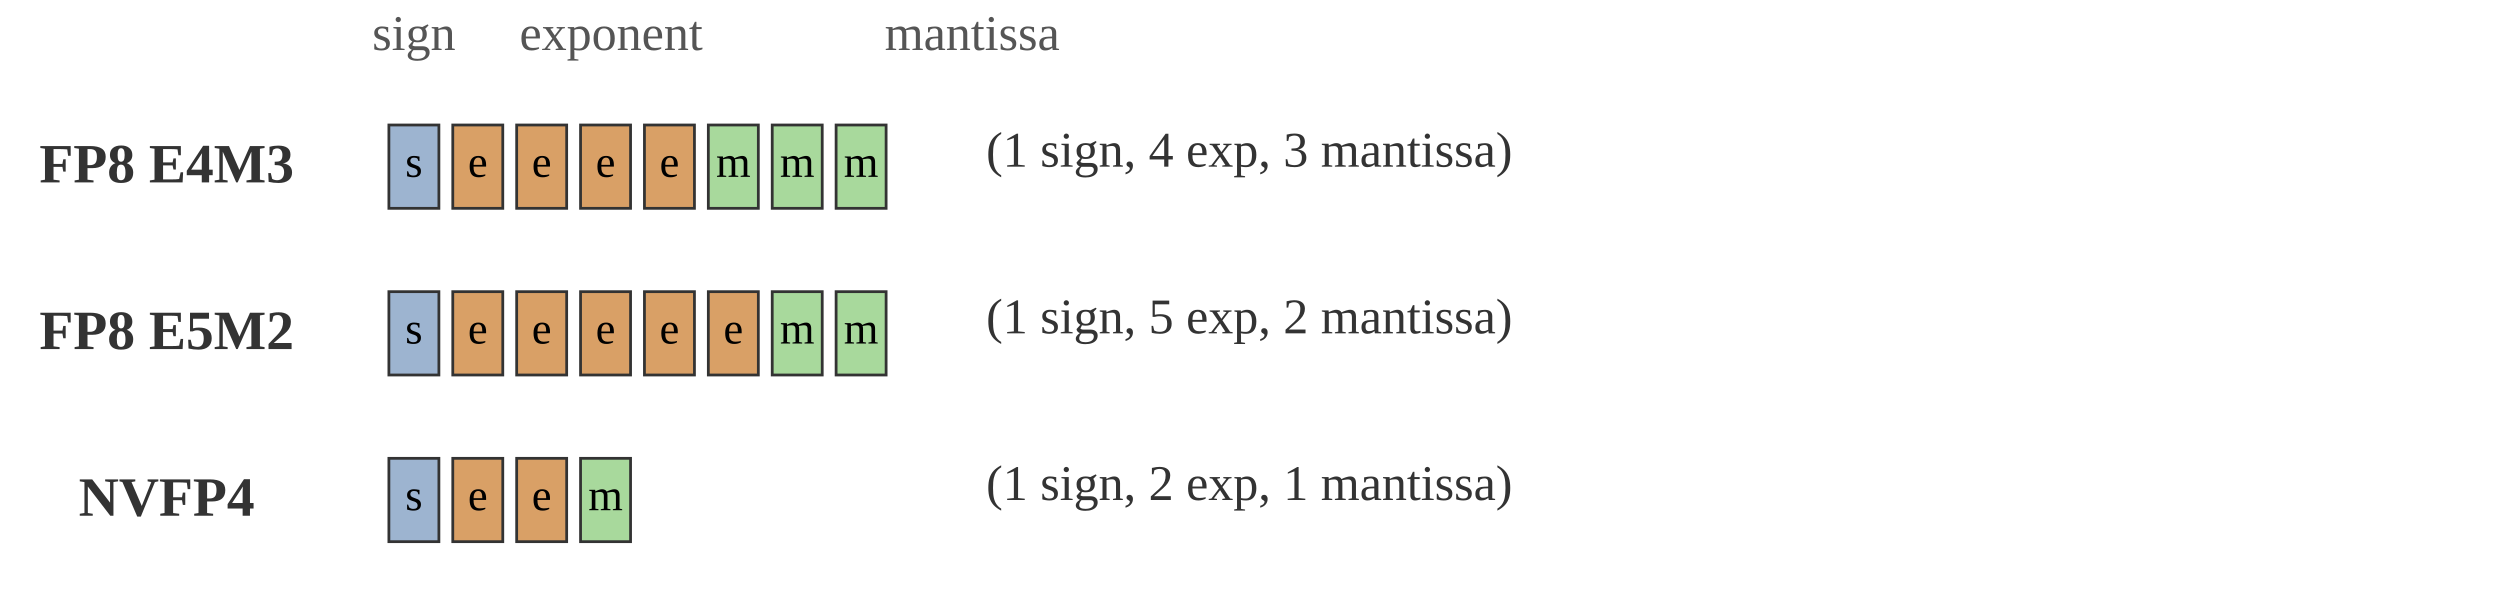
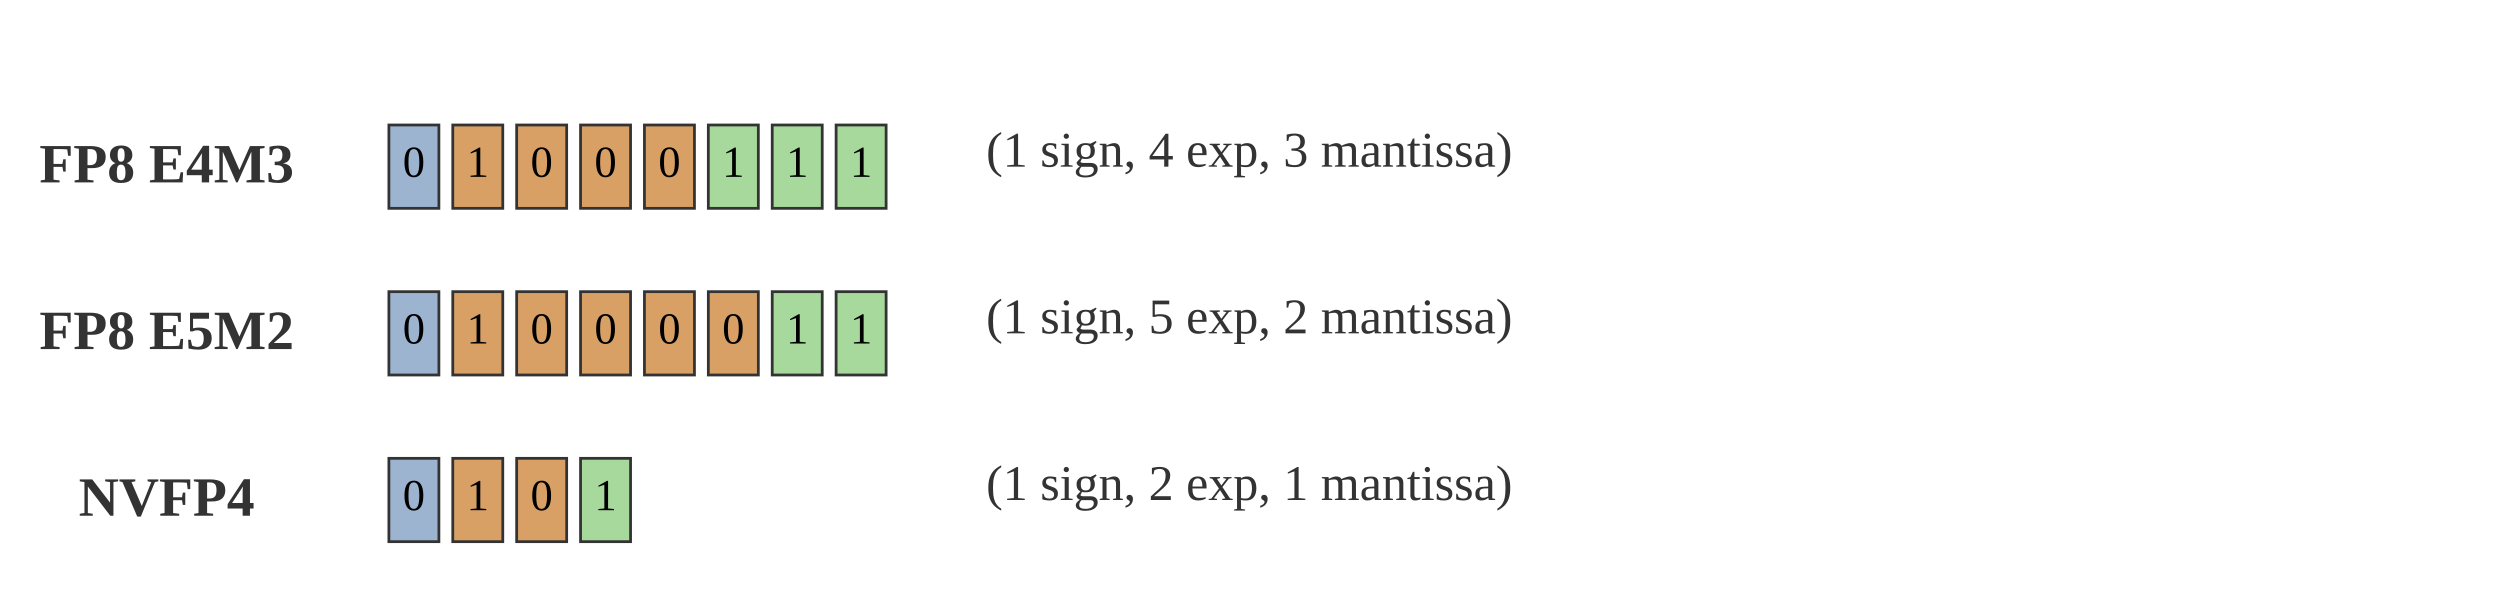
<svg xmlns="http://www.w3.org/2000/svg" viewBox="0 0 900 220">
  <defs>
    <style>
      .sign-bit { fill: #9db4d0; stroke: #333; stroke-width: 1; }
      .exponent-bit { fill: #d9a066; stroke: #333; stroke-width: 1; }
      .mantissa-bit { fill: #a8d99c; stroke: #333; stroke-width: 1; }
      .bit-text { fill: #000; text-anchor: middle; dominant-baseline: middle; font-size: 16px; }
      .header-text { fill: #555; font-weight: normal; text-anchor: middle; font-size: 18px; }
      .value-text { fill: #333; font-size: 18px; }
      .format-label { fill: #333; font-weight: bold; text-anchor: middle; dominant-baseline: middle; font-size: 20px; }
    </style>
  </defs>
-   <text x="149" y="18" class="header-text">sign</text>
-   <text x="220" y="18" class="header-text">exponent</text>
-   <text x="350" y="18" class="header-text">mantissa</text>
  <text x="60" y="60" class="format-label">FP8 E4M3</text>
  <rect x="140" y="45" width="18" height="30" class="sign-bit" />
-   <text x="149" y="60" class="bit-text">s</text>
+   <text x="149" y="60" class="bit-text">0</text>
  <rect x="163" y="45" width="18" height="30" class="exponent-bit" />
-   <text x="172" y="60" class="bit-text">e</text>
+   <text x="172" y="60" class="bit-text">1</text>
  <rect x="186" y="45" width="18" height="30" class="exponent-bit" />
-   <text x="195" y="60" class="bit-text">e</text>
+   <text x="195" y="60" class="bit-text">0</text>
  <rect x="209" y="45" width="18" height="30" class="exponent-bit" />
-   <text x="218" y="60" class="bit-text">e</text>
+   <text x="218" y="60" class="bit-text">0</text>
  <rect x="232" y="45" width="18" height="30" class="exponent-bit" />
-   <text x="241" y="60" class="bit-text">e</text>
+   <text x="241" y="60" class="bit-text">0</text>
  <rect x="255" y="45" width="18" height="30" class="mantissa-bit" />
-   <text x="264" y="60" class="bit-text">m</text>
+   <text x="264" y="60" class="bit-text">1</text>
  <rect x="278" y="45" width="18" height="30" class="mantissa-bit" />
-   <text x="287" y="60" class="bit-text">m</text>
+   <text x="287" y="60" class="bit-text">1</text>
  <rect x="301" y="45" width="18" height="30" class="mantissa-bit" />
-   <text x="310" y="60" class="bit-text">m</text>
+   <text x="310" y="60" class="bit-text">1</text>
  <text x="355" y="60" class="value-text">(1 sign, 4 exp, 3 mantissa)</text>
  <text x="60" y="120" class="format-label">FP8 E5M2</text>
  <rect x="140" y="105" width="18" height="30" class="sign-bit" />
-   <text x="149" y="120" class="bit-text">s</text>
+   <text x="149" y="120" class="bit-text">0</text>
  <rect x="163" y="105" width="18" height="30" class="exponent-bit" />
-   <text x="172" y="120" class="bit-text">e</text>
+   <text x="172" y="120" class="bit-text">1</text>
  <rect x="186" y="105" width="18" height="30" class="exponent-bit" />
-   <text x="195" y="120" class="bit-text">e</text>
+   <text x="195" y="120" class="bit-text">0</text>
  <rect x="209" y="105" width="18" height="30" class="exponent-bit" />
-   <text x="218" y="120" class="bit-text">e</text>
+   <text x="218" y="120" class="bit-text">0</text>
  <rect x="232" y="105" width="18" height="30" class="exponent-bit" />
-   <text x="241" y="120" class="bit-text">e</text>
+   <text x="241" y="120" class="bit-text">0</text>
  <rect x="255" y="105" width="18" height="30" class="exponent-bit" />
-   <text x="264" y="120" class="bit-text">e</text>
+   <text x="264" y="120" class="bit-text">0</text>
  <rect x="278" y="105" width="18" height="30" class="mantissa-bit" />
-   <text x="287" y="120" class="bit-text">m</text>
+   <text x="287" y="120" class="bit-text">1</text>
  <rect x="301" y="105" width="18" height="30" class="mantissa-bit" />
-   <text x="310" y="120" class="bit-text">m</text>
+   <text x="310" y="120" class="bit-text">1</text>
  <text x="355" y="120" class="value-text">(1 sign, 5 exp, 2 mantissa)</text>
  <text x="60" y="180" class="format-label">NVFP4</text>
  <rect x="140" y="165" width="18" height="30" class="sign-bit" />
-   <text x="149" y="180" class="bit-text">s</text>
+   <text x="149" y="180" class="bit-text">0</text>
  <rect x="163" y="165" width="18" height="30" class="exponent-bit" />
-   <text x="172" y="180" class="bit-text">e</text>
+   <text x="172" y="180" class="bit-text">1</text>
  <rect x="186" y="165" width="18" height="30" class="exponent-bit" />
-   <text x="195" y="180" class="bit-text">e</text>
+   <text x="195" y="180" class="bit-text">0</text>
  <rect x="209" y="165" width="18" height="30" class="mantissa-bit" />
-   <text x="218" y="180" class="bit-text">m</text>
+   <text x="218" y="180" class="bit-text">1</text>
  <text x="355" y="180" class="value-text">(1 sign, 2 exp, 1 mantissa)</text>
</svg>
